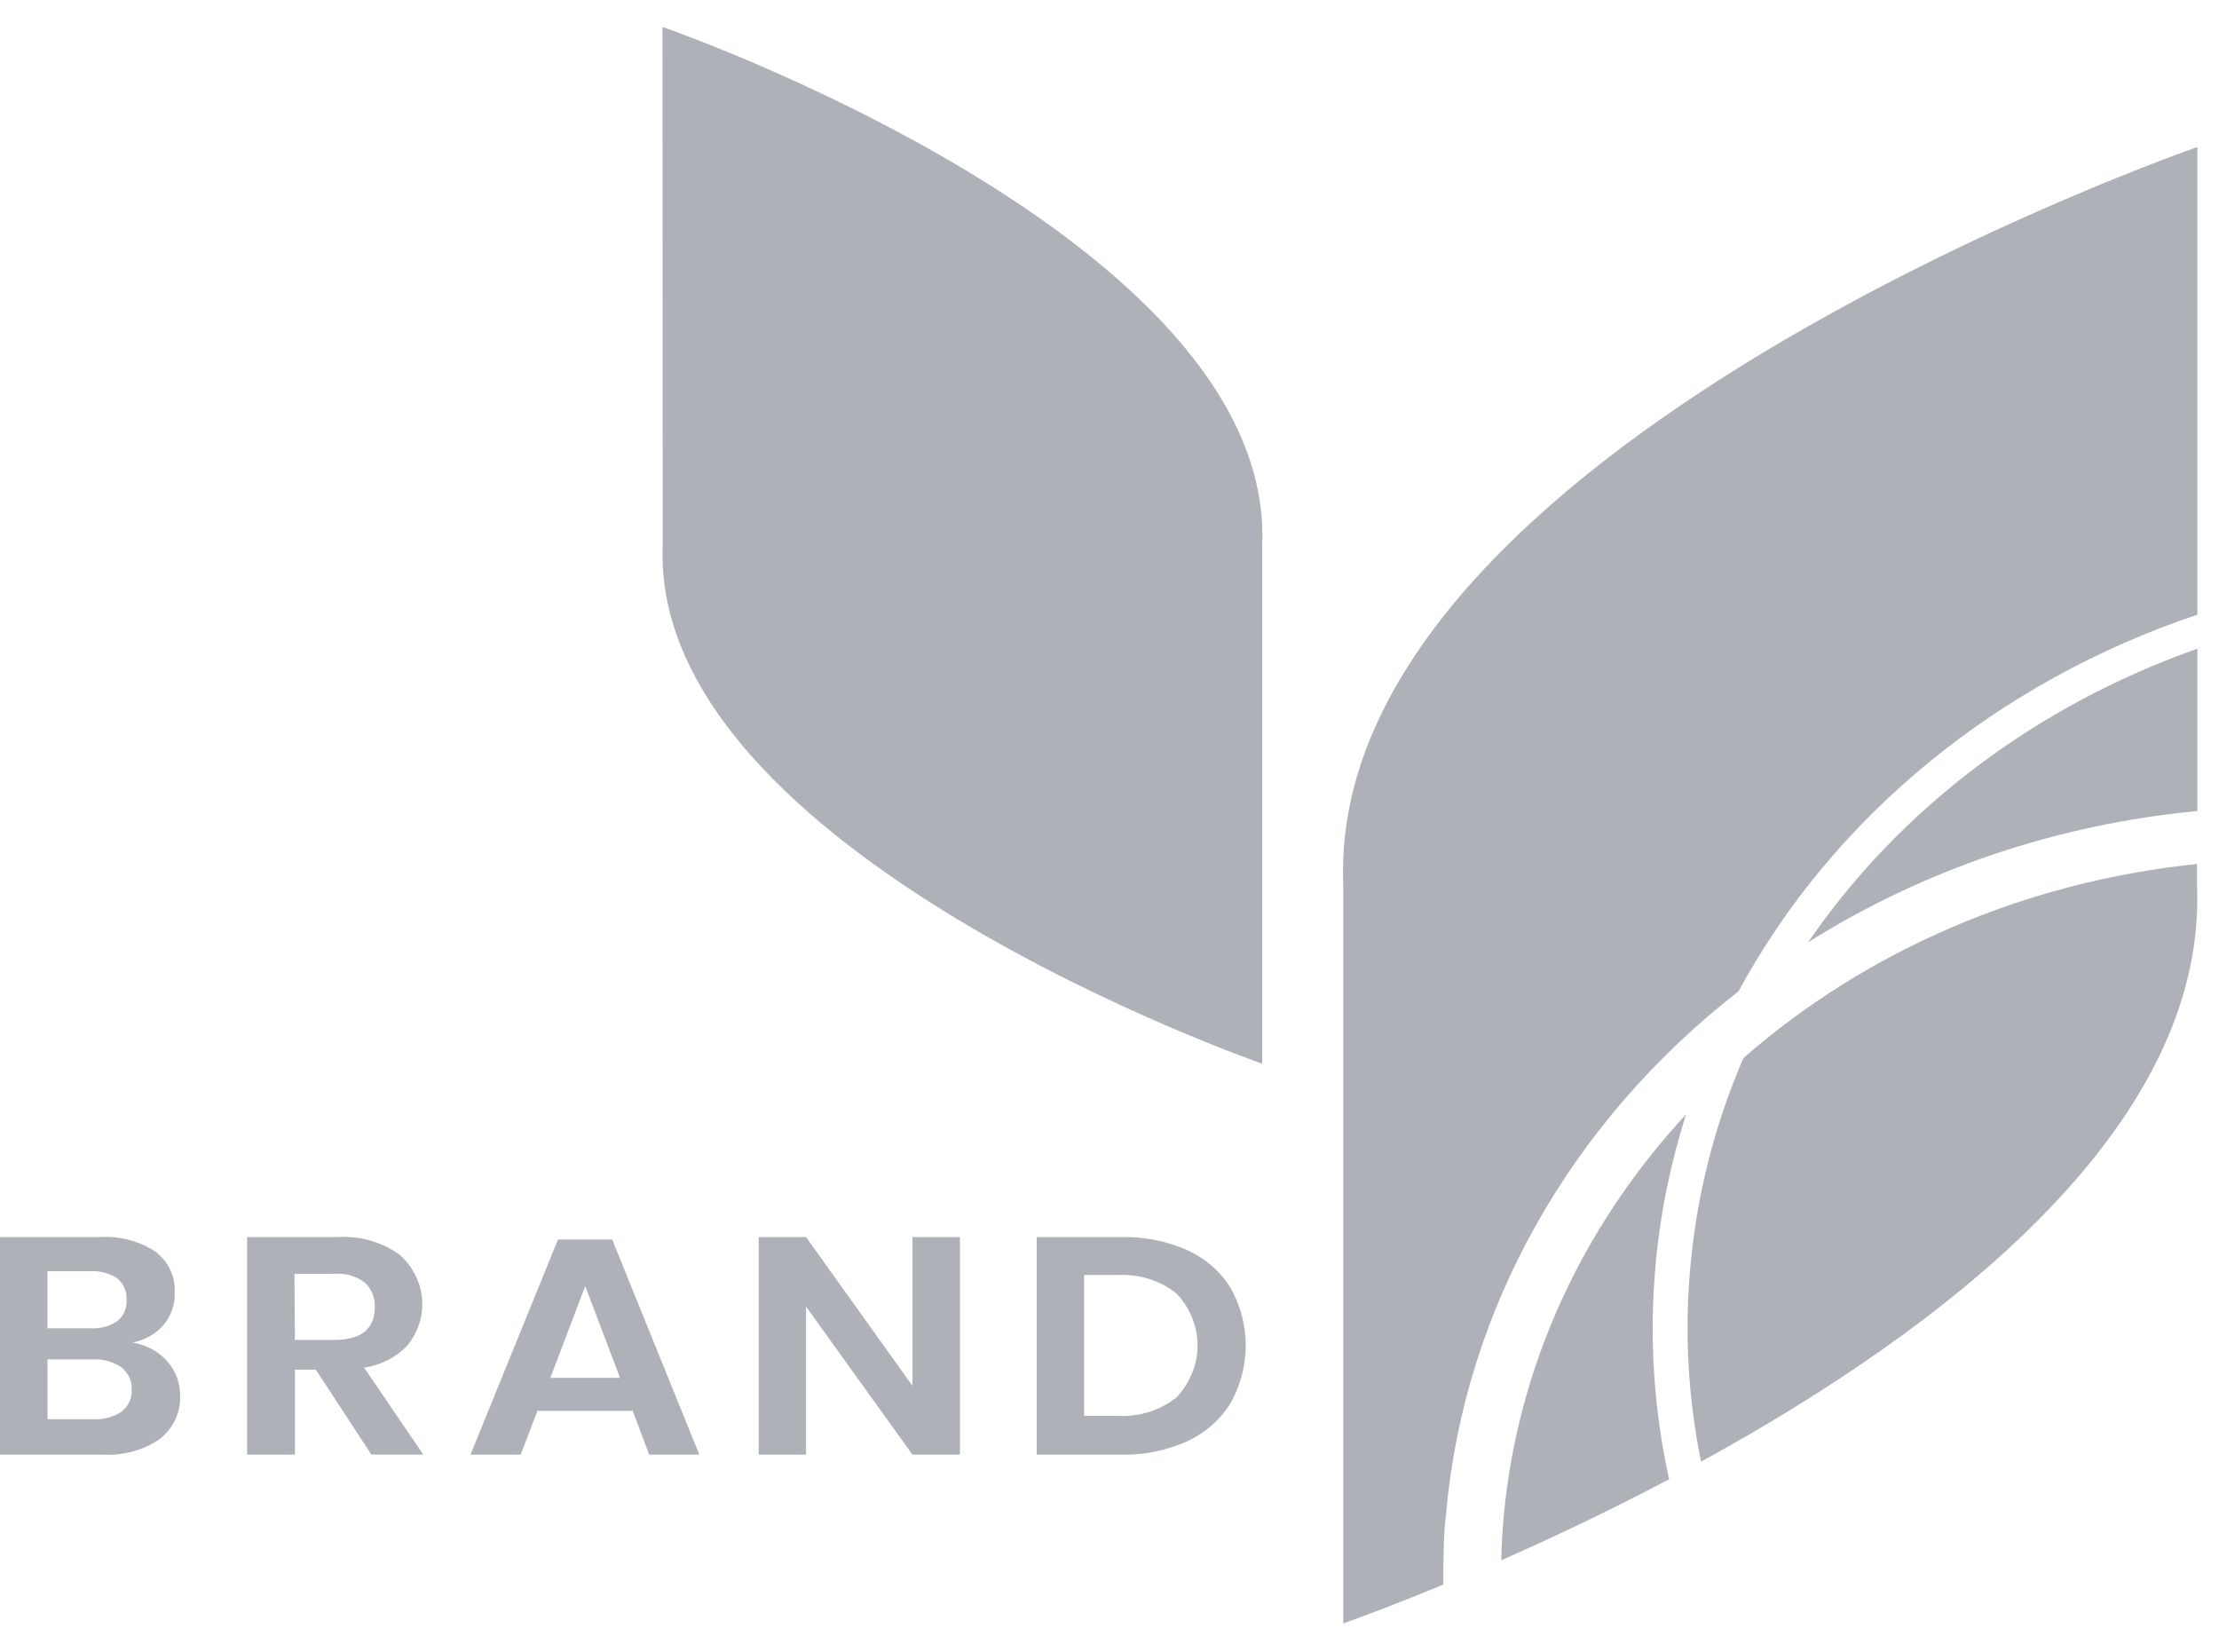
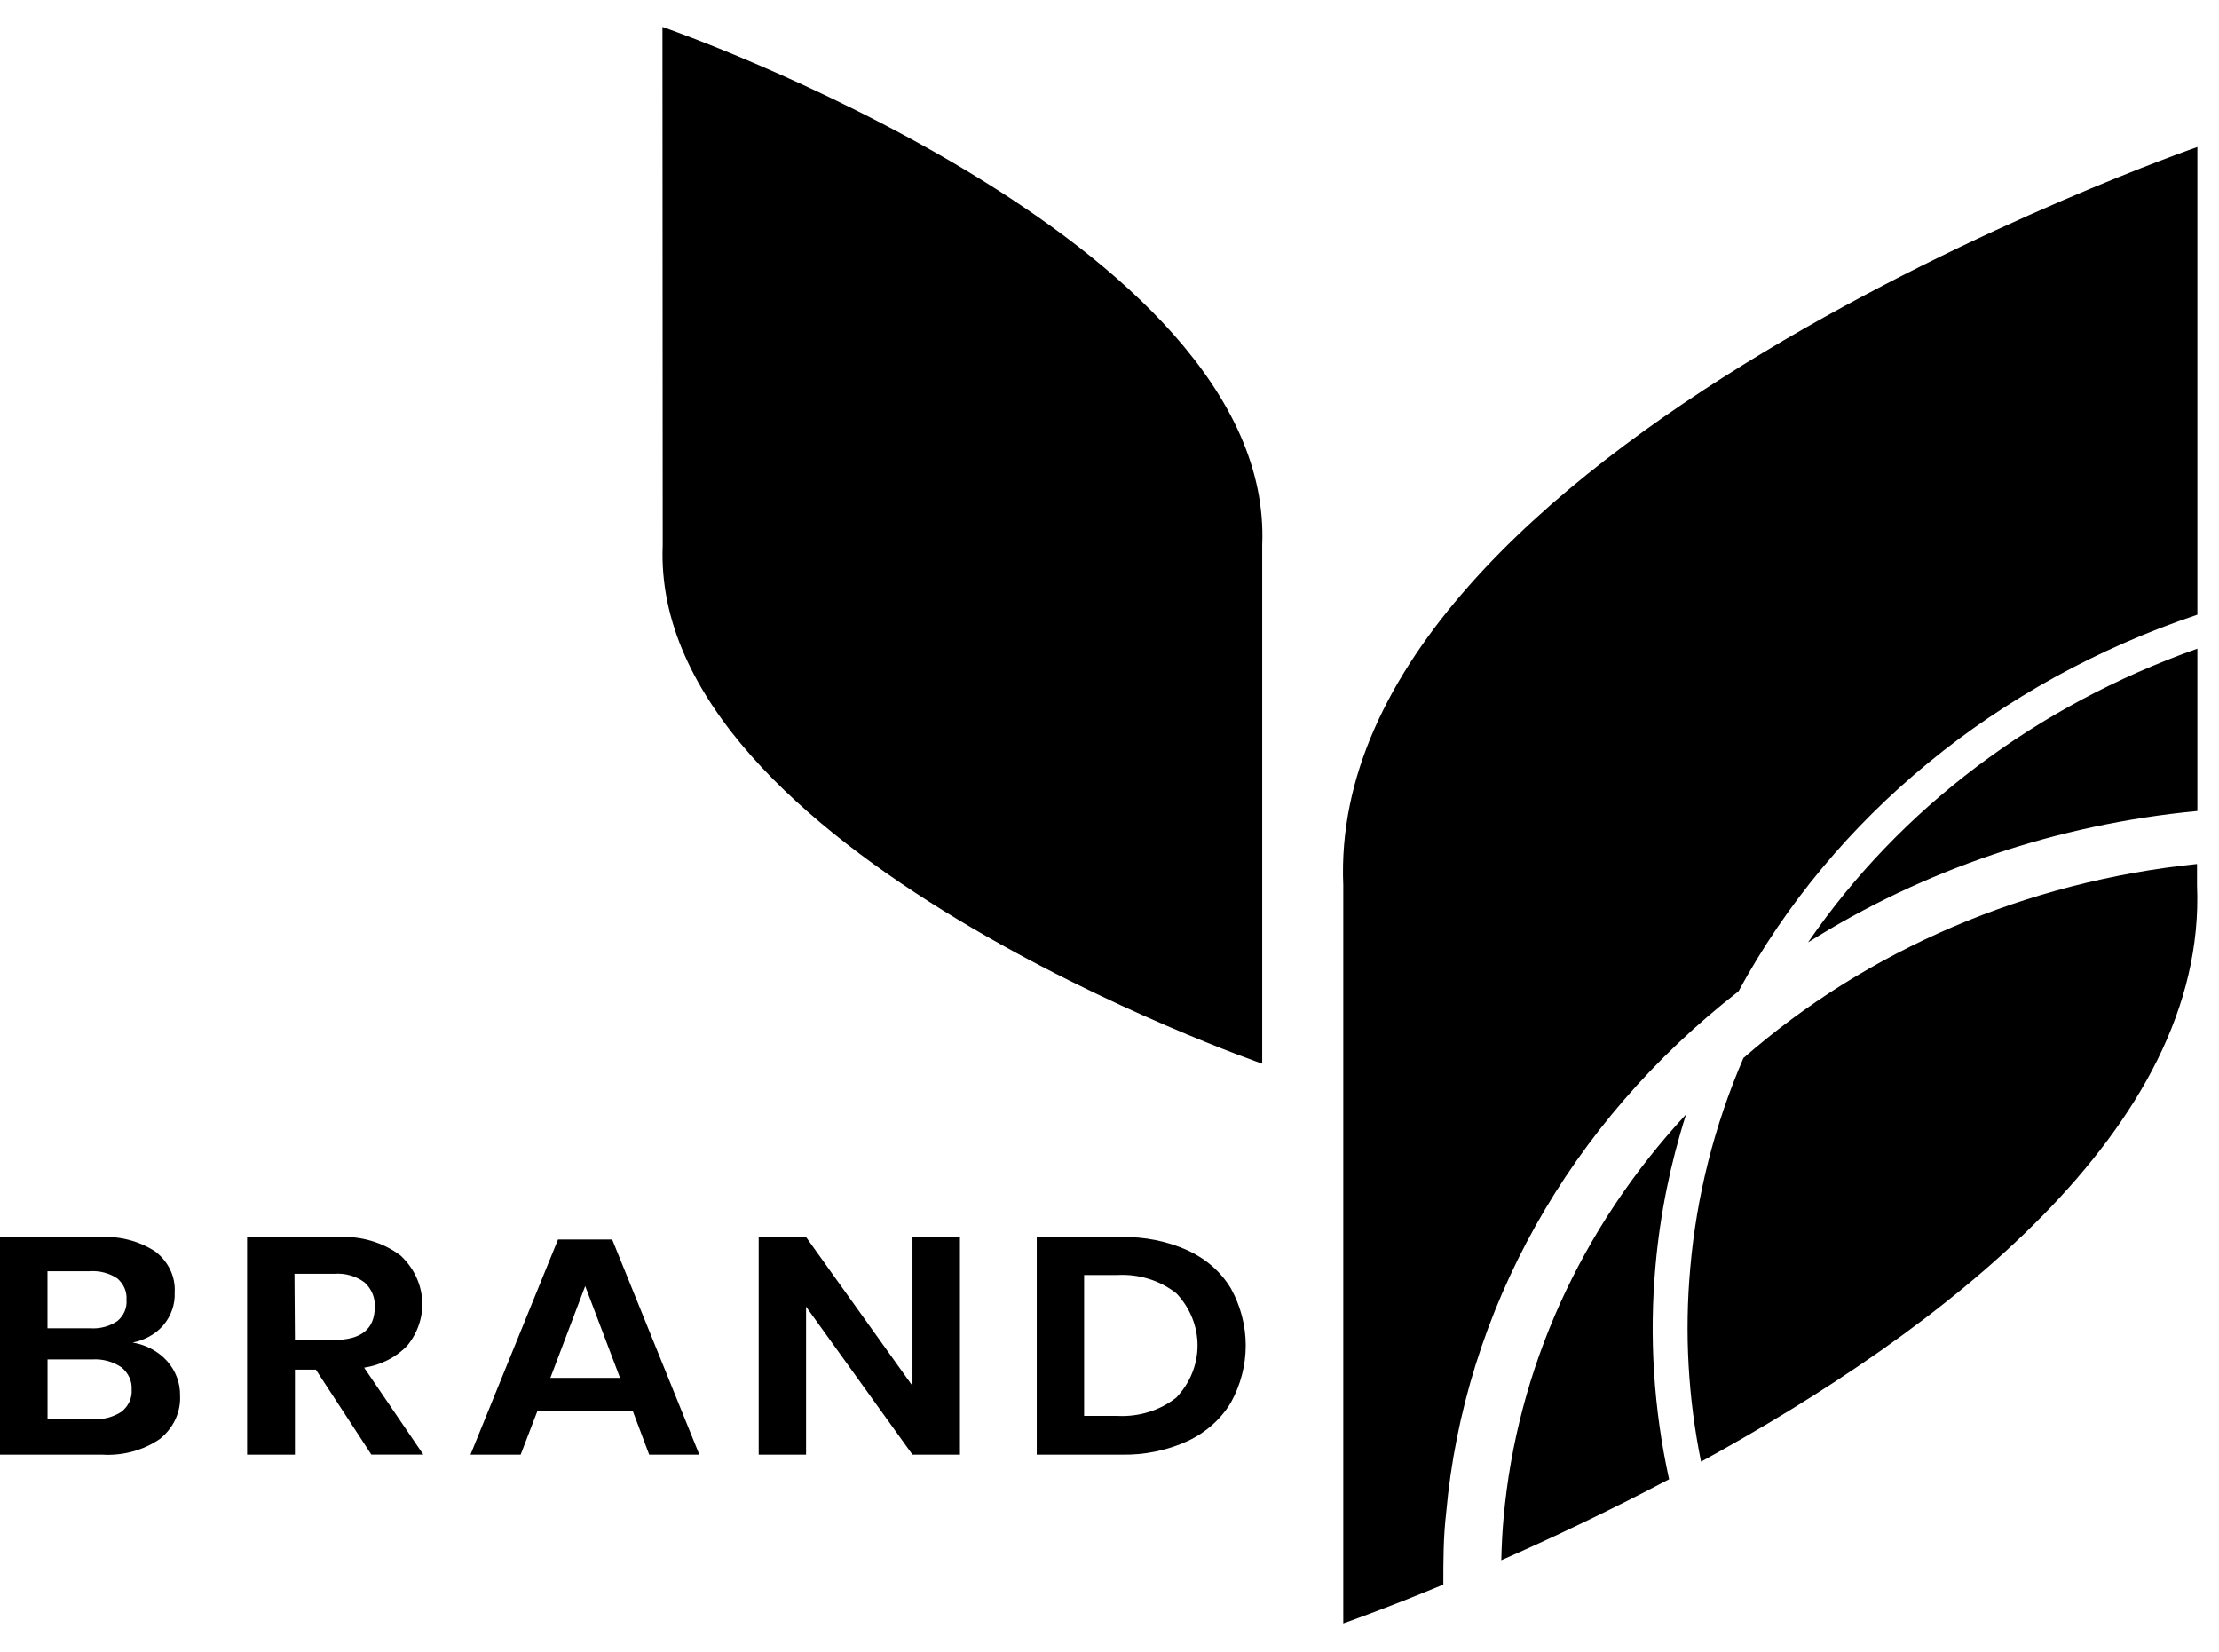
<svg xmlns="http://www.w3.org/2000/svg" version="1.1" width="43" height="32" viewBox="0 0 43 32">
-   <path fill="#afb1b8" d="M3.239 26.373c0.166 0.188 0.254 0.424 0.25 0.665 0.008 0.158-0.022 0.315-0.089 0.46s-0.169 0.275-0.298 0.38c-0.322 0.223-0.722 0.332-1.125 0.307h-1.977v-4.215h1.937c0.382-0.023 0.761 0.076 1.073 0.28 0.125 0.096 0.224 0.217 0.289 0.354s0.095 0.286 0.086 0.435c0.011 0.233-0.068 0.461-0.225 0.645-0.15 0.168-0.358 0.284-0.589 0.329 0.262 0.044 0.499 0.172 0.668 0.36v0zM0.92 25.737h0.828c0.188 0.013 0.375-0.037 0.526-0.14 0.062-0.052 0.111-0.116 0.141-0.187s0.043-0.148 0.036-0.225c0.006-0.076-0.007-0.153-0.037-0.224s-0.078-0.135-0.138-0.188c-0.156-0.106-0.349-0.156-0.542-0.142h-0.814v1.106zM2.355 27.353c0.066-0.053 0.119-0.119 0.153-0.193s0.049-0.155 0.043-0.235c0.005-0.081-0.010-0.163-0.045-0.238s-0.088-0.142-0.155-0.195c-0.162-0.11-0.361-0.164-0.562-0.152h-0.868v1.159h0.879c0.198 0.011 0.394-0.041 0.556-0.146v0z" />
-   <path fill="#afb1b8" d="M7.197 28.185l-1.077-1.647h-0.405v1.647h-0.927v-4.215h1.754c0.442-0.028 0.879 0.1 1.221 0.358 0.245 0.229 0.393 0.53 0.417 0.85s-0.078 0.637-0.287 0.894c-0.216 0.227-0.512 0.378-0.837 0.428l1.147 1.684h-1.008zM5.715 25.963h0.758c0.526 0 0.789-0.213 0.789-0.638 0.005-0.087-0.009-0.174-0.042-0.255s-0.085-0.156-0.151-0.218c-0.166-0.127-0.38-0.188-0.596-0.171h-0.767l0.009 1.283z" />
-   <path fill="#afb1b8" d="M12.262 27.337h-1.847l-0.326 0.848h-0.972l1.696-4.168h1.050l1.689 4.168h-0.972l-0.319-0.848zM12.015 26.698l-0.675-1.779-0.675 1.779h1.349z" />
-   <path fill="#afb1b8" d="M18.602 28.185h-0.92l-2.062-2.867v2.867h-0.918v-4.215h0.918l2.062 2.883v-2.883h0.92v4.215z" />
-   <path fill="#afb1b8" d="M23.852 27.176c-0.19 0.318-0.48 0.577-0.832 0.743-0.4 0.185-0.845 0.276-1.293 0.266h-1.637v-4.215h1.637c0.448-0.011 0.891 0.078 1.293 0.259 0.352 0.163 0.642 0.419 0.832 0.735 0.189 0.343 0.288 0.722 0.288 1.106s-0.099 0.763-0.288 1.106v0zM22.799 27.075c0.263-0.28 0.407-0.637 0.407-1.006s-0.144-0.726-0.407-1.006c-0.317-0.254-0.731-0.382-1.152-0.358h-0.639v2.729h0.639c0.42 0.024 0.834-0.105 1.152-0.358z" />
-   <path fill="#afb1b8" d="M12.838 0.522c0 0 11.873 4.104 11.621 10.043v10.045c0 0-11.864-4.106-11.617-10.045l-0.005-10.043z" />
-   <path fill="#afb1b8" d="M35.037 18.259c2.242-1.413 4.836-2.288 7.544-2.545v-3.145c-3.12 1.101-5.766 3.097-7.544 5.69v0z" />
-   <path fill="#afb1b8" d="M33.69 19.206c1.835-3.384 5.017-5.995 8.891-7.296v-9.061c0 0-16.909 5.846-16.551 14.304v14.302c0 0 0.753-0.262 1.939-0.752 0-0.457 0-0.918 0.054-1.382 0.35-3.926 2.389-7.565 5.668-10.115v0z" />
-   <path fill="#afb1b8" d="M32.081 24.52c0.089-0.992 0.287-1.973 0.592-2.928-2.042 2.203-3.278 4.936-3.536 7.815-0.025 0.272-0.038 0.544-0.045 0.824 0.96-0.422 2.078-0.949 3.252-1.569-0.3-1.362-0.388-2.756-0.263-4.141v0z" />
-   <path fill="#afb1b8" d="M32.754 24.571c-0.113 1.253-0.042 2.514 0.209 3.75 4.62-2.531 9.811-6.442 9.611-11.168v-0.412c-3.301 0.338-6.389 1.659-8.79 3.76-0.562 1.302-0.909 2.674-1.030 4.069v0z" />
+   <path d="M3.239 26.373c0.166 0.188 0.254 0.424 0.25 0.665 0.008 0.158-0.022 0.315-0.089 0.46s-0.169 0.275-0.298 0.38c-0.322 0.223-0.722 0.332-1.125 0.307h-1.977v-4.215h1.937c0.382-0.023 0.761 0.076 1.073 0.28 0.125 0.096 0.224 0.217 0.289 0.354s0.095 0.286 0.086 0.435c0.011 0.233-0.068 0.461-0.225 0.645-0.15 0.168-0.358 0.284-0.589 0.329 0.262 0.044 0.499 0.172 0.668 0.36v0zM0.92 25.737h0.828c0.188 0.013 0.375-0.037 0.526-0.14 0.062-0.052 0.111-0.116 0.141-0.187s0.043-0.148 0.036-0.225c0.006-0.076-0.007-0.153-0.037-0.224s-0.078-0.135-0.138-0.188c-0.156-0.106-0.349-0.156-0.542-0.142h-0.814v1.106zM2.355 27.353c0.066-0.053 0.119-0.119 0.153-0.193s0.049-0.155 0.043-0.235c0.005-0.081-0.010-0.163-0.045-0.238s-0.088-0.142-0.155-0.195c-0.162-0.11-0.361-0.164-0.562-0.152h-0.868v1.159h0.879c0.198 0.011 0.394-0.041 0.556-0.146v0z" />
+   <path d="M7.197 28.185l-1.077-1.647h-0.405v1.647h-0.927v-4.215h1.754c0.442-0.028 0.879 0.1 1.221 0.358 0.245 0.229 0.393 0.53 0.417 0.85s-0.078 0.637-0.287 0.894c-0.216 0.227-0.512 0.378-0.837 0.428l1.147 1.684h-1.008zM5.715 25.963h0.758c0.526 0 0.789-0.213 0.789-0.638 0.005-0.087-0.009-0.174-0.042-0.255s-0.085-0.156-0.151-0.218c-0.166-0.127-0.38-0.188-0.596-0.171h-0.767l0.009 1.283z" />
+   <path d="M12.262 27.337h-1.847l-0.326 0.848h-0.972l1.696-4.168h1.050l1.689 4.168h-0.972l-0.319-0.848zM12.015 26.698l-0.675-1.779-0.675 1.779h1.349z" />
+   <path d="M18.602 28.185h-0.92l-2.062-2.867v2.867h-0.918v-4.215h0.918l2.062 2.883v-2.883h0.92v4.215z" />
+   <path d="M23.852 27.176c-0.19 0.318-0.48 0.577-0.832 0.743-0.4 0.185-0.845 0.276-1.293 0.266h-1.637v-4.215h1.637c0.448-0.011 0.891 0.078 1.293 0.259 0.352 0.163 0.642 0.419 0.832 0.735 0.189 0.343 0.288 0.722 0.288 1.106s-0.099 0.763-0.288 1.106v0zM22.799 27.075c0.263-0.28 0.407-0.637 0.407-1.006s-0.144-0.726-0.407-1.006c-0.317-0.254-0.731-0.382-1.152-0.358h-0.639v2.729h0.639c0.42 0.024 0.834-0.105 1.152-0.358z" />
+   <path d="M12.838 0.522c0 0 11.873 4.104 11.621 10.043v10.045c0 0-11.864-4.106-11.617-10.045l-0.005-10.043z" />
+   <path d="M35.037 18.259c2.242-1.413 4.836-2.288 7.544-2.545v-3.145c-3.12 1.101-5.766 3.097-7.544 5.69v0z" />
+   <path d="M33.69 19.206c1.835-3.384 5.017-5.995 8.891-7.296v-9.061c0 0-16.909 5.846-16.551 14.304v14.302c0 0 0.753-0.262 1.939-0.752 0-0.457 0-0.918 0.054-1.382 0.35-3.926 2.389-7.565 5.668-10.115v0z" />
+   <path d="M32.081 24.52c0.089-0.992 0.287-1.973 0.592-2.928-2.042 2.203-3.278 4.936-3.536 7.815-0.025 0.272-0.038 0.544-0.045 0.824 0.96-0.422 2.078-0.949 3.252-1.569-0.3-1.362-0.388-2.756-0.263-4.141v0z" />
+   <path d="M32.754 24.571c-0.113 1.253-0.042 2.514 0.209 3.75 4.62-2.531 9.811-6.442 9.611-11.168v-0.412c-3.301 0.338-6.389 1.659-8.79 3.76-0.562 1.302-0.909 2.674-1.030 4.069v0z" />
</svg>
